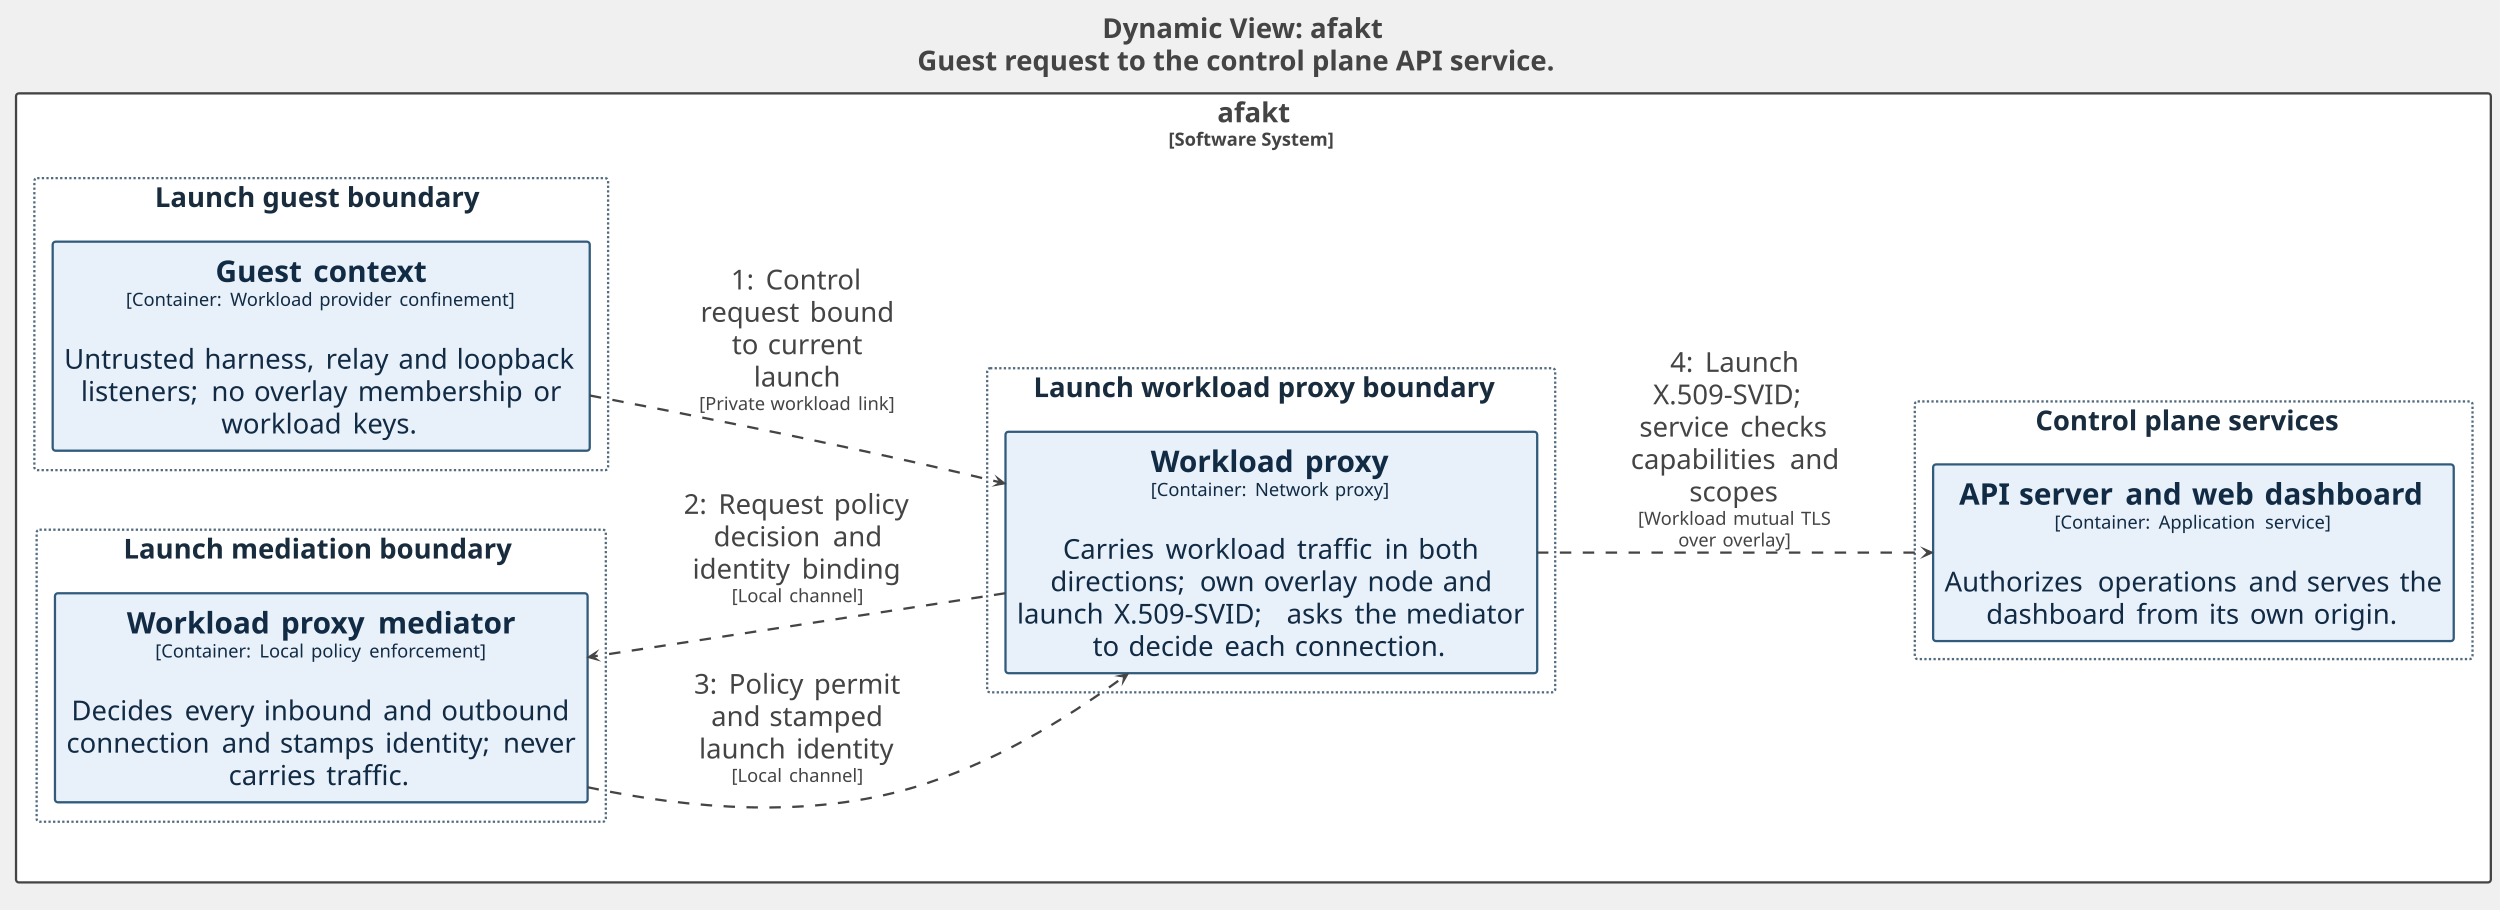
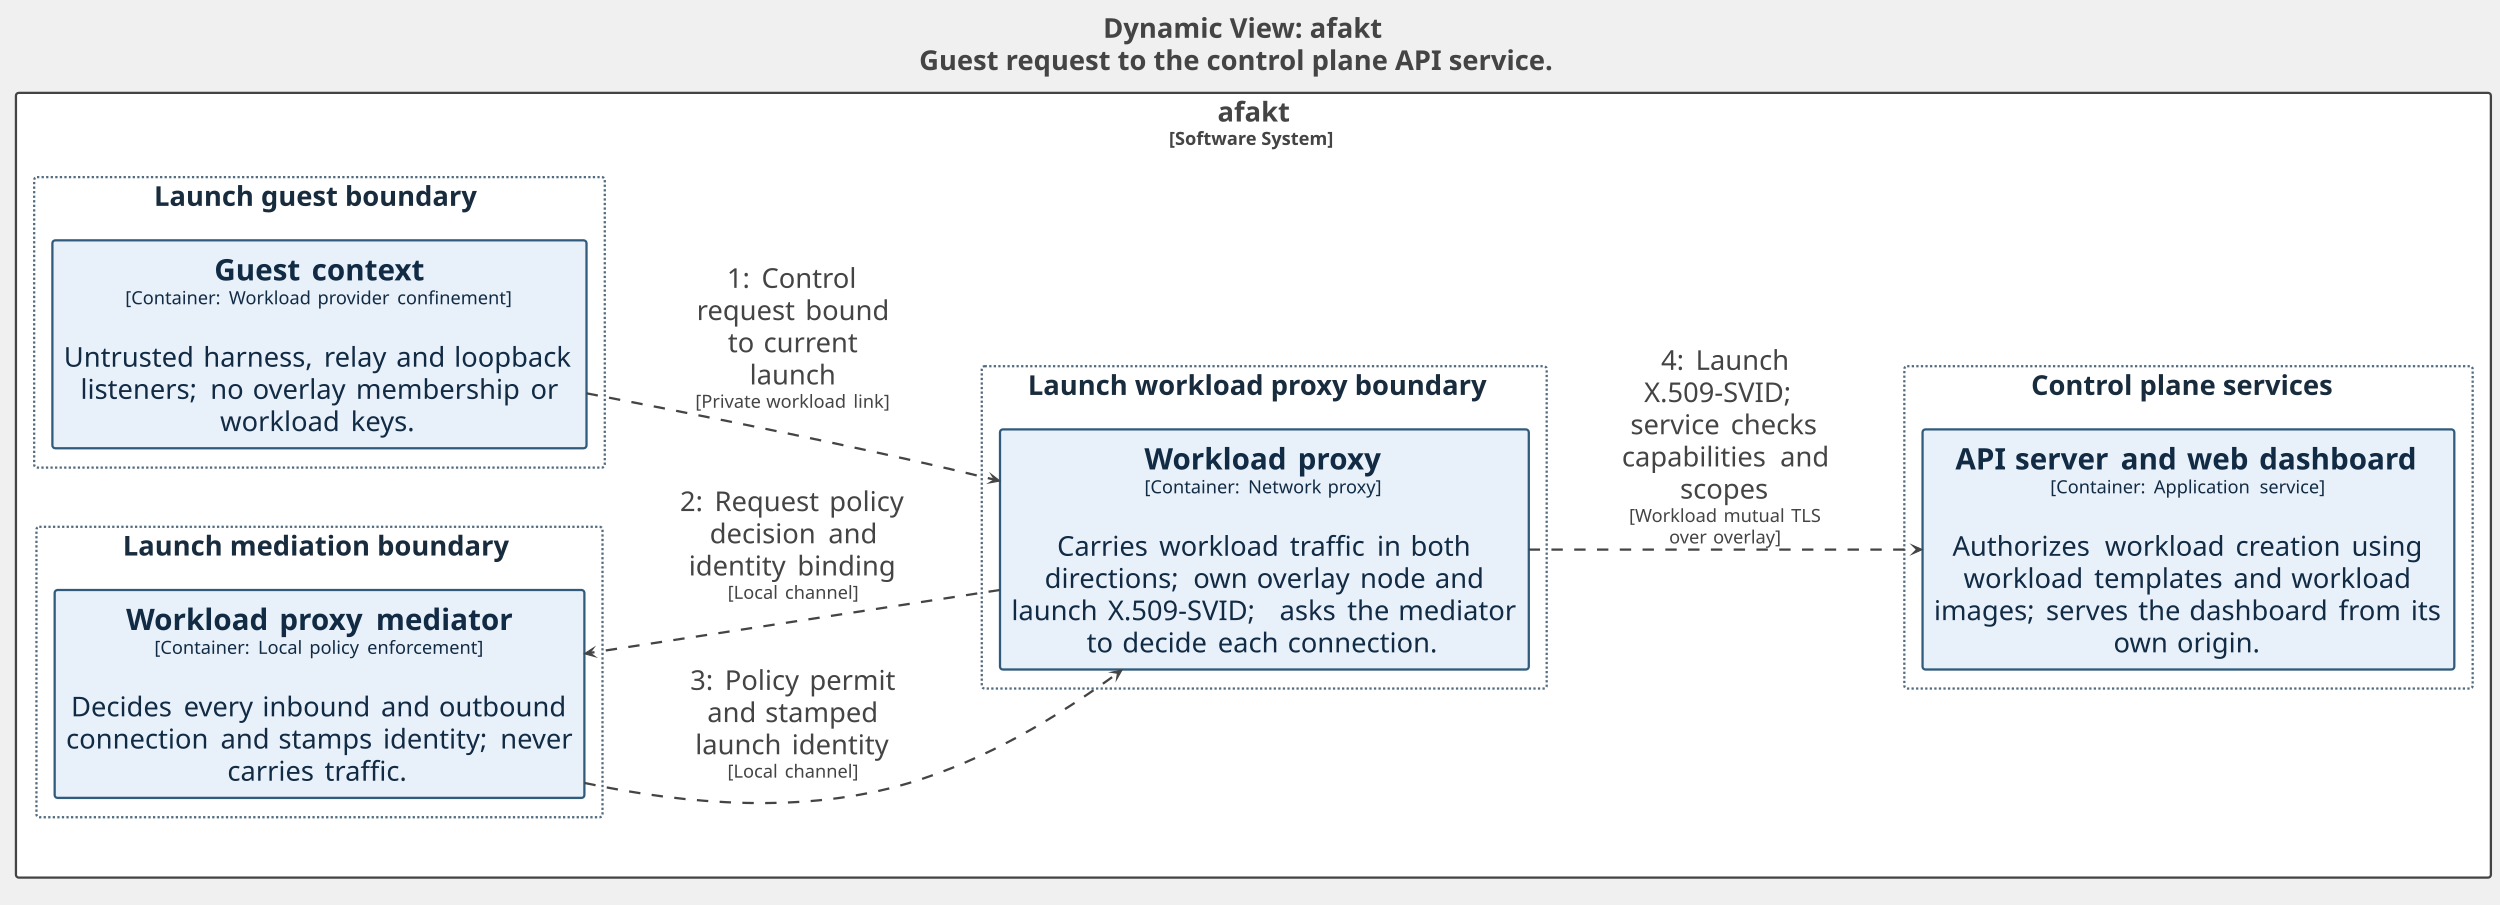
- <svg xmlns="http://www.w3.org/2000/svg" version="1.1" data-diagram-type="DESCRIPTION" style="width:2183px;height:794px;background:#FFFFFF;" width="2183px" height="794px" viewBox="0 0 2183 794" zoomAndPan="magnify" preserveAspectRatio="none" contentStyleType="text/css">
+ <svg xmlns="http://www.w3.org/2000/svg" version="1.1" data-diagram-type="DESCRIPTION" style="width:2195px;height:794px;background:#FFFFFF;" width="2195px" height="794px" viewBox="0 0 2195 794" zoomAndPan="magnify" preserveAspectRatio="none" contentStyleType="text/css">
  <defs />
  <g font-family="sans-serif" lengthAdjust="spacing">
    <g class="title" data-source-line="1">
-       <text x="962.539" y="33.203" fill="#444" font-size="24" textLength="250.922" font-weight="700">Dynamic View: afakt</text>
-       <text x="801.02" y="61.469" fill="#444" font-size="24" textLength="573.961" font-weight="700">Guest request to the control plane API service.</text>
+       <text x="968.539" y="33.203" fill="#444" font-size="24" textLength="250.922" font-weight="700">Dynamic View: afakt</text>
+       <text x="807.02" y="61.469" fill="#444" font-size="24" textLength="573.961" font-weight="700">Guest request to the control plane API service.</text>
    </g>
    <g class="cluster" data-qualified-name="afakt.n.size.16..Software System...size." id="ent0001" data-source-line="97">
-       <rect x="14" y="81.531" width="2161" height="689" fill="#FFF" style="stroke:#444;stroke-width:2;" rx="2.5" ry="2.5" />
-       <text x="1062.959" y="106.734" fill="#444" font-size="24" textLength="63.082" font-weight="700">afakt</text>
-       <text x="1020.32" y="127.266" fill="#444" font-size="16" textLength="148.359" font-weight="700">[Software System]</text>
+       <rect x="14" y="81.531" width="2173" height="689" fill="#FFF" style="stroke:#444;stroke-width:2;" rx="2.5" ry="2.5" />
+       <text x="1068.959" y="106.734" fill="#444" font-size="24" textLength="63.082" font-weight="700">afakt</text>
+       <text x="1026.32" y="127.266" fill="#444" font-size="16" textLength="148.359" font-weight="700">[Software System]</text>
    </g>
    <g class="cluster" data-qualified-name="afakt.n.size.16..Software System...size..group6" id="ent0002" data-source-line="98">
-       <rect x="1672" y="350.531" width="487" height="225" fill="#FFF" style="stroke:#536B7E;stroke-width:2;stroke-dasharray:2,2;" rx="2.5" ry="2.5" />
-       <text x="1777.295" y="375.734" fill="#182C3E" font-size="24" textLength="276.41" font-weight="700">Control plane services</text>
+       <rect x="1672" y="321.531" width="499" height="283" fill="#FFF" style="stroke:#536B7E;stroke-width:2;stroke-dasharray:2,2;" rx="2.5" ry="2.5" />
+       <text x="1783.295" y="346.734" fill="#182C3E" font-size="24" textLength="276.41" font-weight="700">Control plane services</text>
    </g>
    <g class="cluster" data-qualified-name="afakt.n.size.16..Software System...size..group7" id="ent0004" data-source-line="102">
      <rect x="30" y="155.531" width="501" height="255" fill="#FFF" style="stroke:#536B7E;stroke-width:2;stroke-dasharray:2,2;" rx="2.5" ry="2.5" />
      <text x="135.217" y="180.734" fill="#182C3E" font-size="24" textLength="290.566" font-weight="700">Launch guest boundary</text>
    </g>
    <g class="cluster" data-qualified-name="afakt.n.size.16..Software System...size..group8" id="ent0006" data-source-line="106">
      <rect x="32" y="462.531" width="497" height="255" fill="#FFF" style="stroke:#536B7E;stroke-width:2;stroke-dasharray:2,2;" rx="2.5" ry="2.5" />
      <text x="107.807" y="487.734" fill="#182C3E" font-size="24" textLength="345.387" font-weight="700">Launch mediation boundary</text>
    </g>
    <g class="cluster" data-qualified-name="afakt.n.size.16..Software System...size..group9" id="ent0008" data-source-line="110">
      <rect x="862" y="321.531" width="496" height="283" fill="#FFF" style="stroke:#536B7E;stroke-width:2;stroke-dasharray:2,2;" rx="2.5" ry="2.5" />
      <text x="902.443" y="346.734" fill="#182C3E" font-size="24" textLength="415.113" font-weight="700">Launch workload proxy boundary</text>
    </g>
    <g class="entity" data-qualified-name="afakt.n.size.16..Software System...size..group6.afakt.APIserverandwebdashboard" id="ent0003" data-source-line="99">
-       <rect x="1688" y="405.531" width="454.59" height="154.262" fill="#E8F1FA" style="stroke:#315B7D;stroke-width:2;" rx="2.5" ry="2.5" />
-       <text x="1710.716" y="440.668" fill="#122B44" font-size="26" textLength="43.71" font-weight="700">API</text>
-       <text x="1754.426" y="440.668" fill="#122B44" font-size="26" font-weight="700"> </text>
-       <text x="1762.996" y="440.668" fill="#122B44" font-size="26" textLength="84.233" font-weight="700">server</text>
-       <text x="1847.229" y="440.668" fill="#122B44" font-size="26" font-weight="700"> </text>
-       <text x="1855.798" y="440.668" fill="#122B44" font-size="26" textLength="49.588" font-weight="700">and</text>
-       <text x="1905.386" y="440.668" fill="#122B44" font-size="26" font-weight="700"> </text>
-       <text x="1913.956" y="440.668" fill="#122B44" font-size="26" textLength="54.895" font-weight="700">web</text>
-       <text x="1968.85" y="440.668" fill="#122B44" font-size="26" font-weight="700"> </text>
-       <text x="1977.419" y="440.668" fill="#122B44" font-size="26" textLength="142.454" font-weight="700">dashboard</text>
-       <text x="1793.936" y="461.621" fill="#122B44" font-size="16" textLength="85.93">[Container:</text>
-       <text x="1879.865" y="461.621" fill="#122B44" font-size="16"> </text>
-       <text x="1884.928" y="461.621" fill="#122B44" font-size="16" textLength="87.828">Application</text>
-       <text x="1972.756" y="461.621" fill="#122B44" font-size="16"> </text>
-       <text x="1977.818" y="461.621" fill="#122B44" font-size="16" textLength="58.836">service]</text>
-       <text x="1911.498" y="488.199" fill="#122B44" font-size="24"> </text>
-       <text x="1698" y="516.465" fill="#122B44" font-size="24" textLength="126.188">Authorizes</text>
-       <text x="1824.188" y="516.465" fill="#122B44" font-size="24"> </text>
-       <text x="1831.781" y="516.465" fill="#122B44" font-size="24" textLength="124.078">operations</text>
-       <text x="1955.859" y="516.465" fill="#122B44" font-size="24"> </text>
-       <text x="1963.453" y="516.465" fill="#122B44" font-size="24" textLength="43.254">and</text>
-       <text x="2006.707" y="516.465" fill="#122B44" font-size="24"> </text>
-       <text x="2014.301" y="516.465" fill="#122B44" font-size="24" textLength="73.453">serves</text>
-       <text x="2087.754" y="516.465" fill="#122B44" font-size="24"> </text>
-       <text x="2095.348" y="516.465" fill="#122B44" font-size="24" textLength="37.242">the</text>
-       <text x="1734.369" y="544.73" fill="#122B44" font-size="24" textLength="123.516">dashboard</text>
-       <text x="1857.885" y="544.73" fill="#122B44" font-size="24"> </text>
-       <text x="1865.479" y="544.73" fill="#122B44" font-size="24" textLength="55.793">from</text>
-       <text x="1921.271" y="544.73" fill="#122B44" font-size="24"> </text>
-       <text x="1928.865" y="544.73" fill="#122B44" font-size="24" textLength="28.148">its</text>
-       <text x="1957.014" y="544.73" fill="#122B44" font-size="24"> </text>
-       <text x="1964.607" y="544.73" fill="#122B44" font-size="24" textLength="48.129">own</text>
-       <text x="2012.736" y="544.73" fill="#122B44" font-size="24"> </text>
-       <text x="2020.33" y="544.73" fill="#122B44" font-size="24" textLength="75.891">origin.</text>
+       <rect x="1688" y="377.031" width="466.883" height="210.793" fill="#E8F1FA" style="stroke:#315B7D;stroke-width:2;" rx="2.5" ry="2.5" />
+       <text x="1716.863" y="412.168" fill="#122B44" font-size="26" textLength="43.71" font-weight="700">API</text>
+       <text x="1760.573" y="412.168" fill="#122B44" font-size="26" font-weight="700"> </text>
+       <text x="1769.142" y="412.168" fill="#122B44" font-size="26" textLength="84.233" font-weight="700">server</text>
+       <text x="1853.375" y="412.168" fill="#122B44" font-size="26" font-weight="700"> </text>
+       <text x="1861.945" y="412.168" fill="#122B44" font-size="26" textLength="49.588" font-weight="700">and</text>
+       <text x="1911.533" y="412.168" fill="#122B44" font-size="26" font-weight="700"> </text>
+       <text x="1920.102" y="412.168" fill="#122B44" font-size="26" textLength="54.895" font-weight="700">web</text>
+       <text x="1974.997" y="412.168" fill="#122B44" font-size="26" font-weight="700"> </text>
+       <text x="1983.566" y="412.168" fill="#122B44" font-size="26" textLength="142.454" font-weight="700">dashboard</text>
+       <text x="1800.082" y="433.121" fill="#122B44" font-size="16" textLength="85.93">[Container:</text>
+       <text x="1886.012" y="433.121" fill="#122B44" font-size="16"> </text>
+       <text x="1891.074" y="433.121" fill="#122B44" font-size="16" textLength="87.828">Application</text>
+       <text x="1978.902" y="433.121" fill="#122B44" font-size="16"> </text>
+       <text x="1983.965" y="433.121" fill="#122B44" font-size="16" textLength="58.836">service]</text>
+       <text x="1917.645" y="459.699" fill="#122B44" font-size="24"> </text>
+       <text x="1714.289" y="487.965" fill="#122B44" font-size="24" textLength="126.188">Authorizes</text>
+       <text x="1840.477" y="487.965" fill="#122B44" font-size="24"> </text>
+       <text x="1848.07" y="487.965" fill="#122B44" font-size="24" textLength="107.121">workload</text>
+       <text x="1955.191" y="487.965" fill="#122B44" font-size="24"> </text>
+       <text x="1962.785" y="487.965" fill="#122B44" font-size="24" textLength="94.289">creation</text>
+       <text x="2057.074" y="487.965" fill="#122B44" font-size="24"> </text>
+       <text x="2064.668" y="487.965" fill="#122B44" font-size="24" textLength="63.926">using</text>
+       <text x="1723.986" y="516.23" fill="#122B44" font-size="24" textLength="107.121">workload</text>
+       <text x="1831.107" y="516.23" fill="#122B44" font-size="24"> </text>
+       <text x="1838.701" y="516.23" fill="#122B44" font-size="24" textLength="114.633">templates</text>
+       <text x="1953.334" y="516.23" fill="#122B44" font-size="24"> </text>
+       <text x="1960.928" y="516.23" fill="#122B44" font-size="24" textLength="43.254">and</text>
+       <text x="2004.182" y="516.23" fill="#122B44" font-size="24"> </text>
+       <text x="2011.775" y="516.23" fill="#122B44" font-size="24" textLength="107.121">workload</text>
+       <text x="1698" y="544.496" fill="#122B44" font-size="24" textLength="90.762">images;</text>
+       <text x="1788.762" y="544.496" fill="#122B44" font-size="24"> </text>
+       <text x="1796.355" y="544.496" fill="#122B44" font-size="24" textLength="73.453">serves</text>
+       <text x="1869.809" y="544.496" fill="#122B44" font-size="24"> </text>
+       <text x="1877.402" y="544.496" fill="#122B44" font-size="24" textLength="37.242">the</text>
+       <text x="1914.645" y="544.496" fill="#122B44" font-size="24"> </text>
+       <text x="1922.238" y="544.496" fill="#122B44" font-size="24" textLength="123.516">dashboard</text>
+       <text x="2045.754" y="544.496" fill="#122B44" font-size="24"> </text>
+       <text x="2053.348" y="544.496" fill="#122B44" font-size="24" textLength="55.793">from</text>
+       <text x="2109.141" y="544.496" fill="#122B44" font-size="24"> </text>
+       <text x="2116.734" y="544.496" fill="#122B44" font-size="24" textLength="28.148">its</text>
+       <text x="1855.635" y="572.762" fill="#122B44" font-size="24" textLength="48.129">own</text>
+       <text x="1903.764" y="572.762" fill="#122B44" font-size="24"> </text>
+       <text x="1911.357" y="572.762" fill="#122B44" font-size="24" textLength="75.891">origin.</text>
    </g>
    <g class="entity" data-qualified-name="afakt.n.size.16..Software System...size..group7.afakt.Guestcontext" id="ent0005" data-source-line="103">
      <rect x="46" y="211.031" width="468.957" height="182.527" fill="#E8F1FA" style="stroke:#315B7D;stroke-width:2;" rx="2.5" ry="2.5" />
      <text x="188.133" y="246.168" fill="#122B44" font-size="26" textLength="76.934" font-weight="700">Guest</text>
      <text x="265.066" y="246.168" fill="#122B44" font-size="26" font-weight="700"> </text>
      <text x="273.636" y="246.168" fill="#122B44" font-size="26" textLength="99.188" font-weight="700">context</text>
      <text x="109.955" y="267.121" fill="#122B44" font-size="16" textLength="85.93">[Container:</text>
      <text x="195.885" y="267.121" fill="#122B44" font-size="16"> </text>
      <text x="200.947" y="267.121" fill="#122B44" font-size="16" textLength="72.773">Workload</text>
      <text x="273.721" y="267.121" fill="#122B44" font-size="16"> </text>
      <text x="278.783" y="267.121" fill="#122B44" font-size="16" textLength="64.883">provider</text>
      <text x="343.666" y="267.121" fill="#122B44" font-size="16"> </text>
      <text x="348.729" y="267.121" fill="#122B44" font-size="16" textLength="102.273">confinement]</text>
      <text x="276.682" y="293.699" fill="#122B44" font-size="24"> </text>
      <text x="56" y="321.965" fill="#122B44" font-size="24" textLength="114.902">Untrusted</text>
      <text x="170.902" y="321.965" fill="#122B44" font-size="24"> </text>
      <text x="178.496" y="321.965" fill="#122B44" font-size="24" textLength="98.297">harness,</text>
      <text x="276.793" y="321.965" fill="#122B44" font-size="24"> </text>
      <text x="284.387" y="321.965" fill="#122B44" font-size="24" textLength="55.922">relay</text>
      <text x="340.309" y="321.965" fill="#122B44" font-size="24"> </text>
      <text x="347.902" y="321.965" fill="#122B44" font-size="24" textLength="43.254">and</text>
      <text x="391.156" y="321.965" fill="#122B44" font-size="24"> </text>
      <text x="398.75" y="321.965" fill="#122B44" font-size="24" textLength="106.207">loopback</text>
      <text x="70.637" y="350.23" fill="#122B44" font-size="24" textLength="106.371">listeners;</text>
      <text x="177.008" y="350.23" fill="#122B44" font-size="24"> </text>
      <text x="184.602" y="350.23" fill="#122B44" font-size="24" textLength="29.637">no</text>
      <text x="214.238" y="350.23" fill="#122B44" font-size="24"> </text>
      <text x="221.832" y="350.23" fill="#122B44" font-size="24" textLength="83.086">overlay</text>
      <text x="304.918" y="350.23" fill="#122B44" font-size="24"> </text>
      <text x="312.512" y="350.23" fill="#122B44" font-size="24" textLength="145.652">membership</text>
      <text x="458.164" y="350.23" fill="#122B44" font-size="24"> </text>
      <text x="465.758" y="350.23" fill="#122B44" font-size="24" textLength="24.563">or</text>
      <text x="193.238" y="378.496" fill="#122B44" font-size="24" textLength="107.121">workload</text>
      <text x="300.359" y="378.496" fill="#122B44" font-size="24"> </text>
      <text x="307.953" y="378.496" fill="#122B44" font-size="24" textLength="59.766">keys.</text>
    </g>
    <g class="entity" data-qualified-name="afakt.n.size.16..Software System...size..group8.afakt.Workloadproxymediator" id="ent0007" data-source-line="107">
      <rect x="48" y="518.031" width="465.09" height="182.527" fill="#E8F1FA" style="stroke:#315B7D;stroke-width:2;" rx="2.5" ry="2.5" />
      <text x="110.726" y="553.168" fill="#122B44" font-size="26" textLength="125.95" font-weight="700">Workload</text>
      <text x="236.676" y="553.168" fill="#122B44" font-size="26" font-weight="700"> </text>
      <text x="245.246" y="553.168" fill="#122B44" font-size="26" textLength="76.172" font-weight="700">proxy</text>
      <text x="321.417" y="553.168" fill="#122B44" font-size="26" font-weight="700"> </text>
      <text x="329.987" y="553.168" fill="#122B44" font-size="26" textLength="120.377" font-weight="700">mediator</text>
      <text x="135.537" y="574.121" fill="#122B44" font-size="16" textLength="85.93">[Container:</text>
      <text x="221.467" y="574.121" fill="#122B44" font-size="16"> </text>
      <text x="226.529" y="574.121" fill="#122B44" font-size="16" textLength="40.016">Local</text>
      <text x="266.545" y="574.121" fill="#122B44" font-size="16"> </text>
      <text x="271.607" y="574.121" fill="#122B44" font-size="16" textLength="45.703">policy</text>
      <text x="317.311" y="574.121" fill="#122B44" font-size="16"> </text>
      <text x="322.373" y="574.121" fill="#122B44" font-size="16" textLength="103.18">enforcement]</text>
      <text x="276.748" y="600.699" fill="#122B44" font-size="24"> </text>
      <text x="62.359" y="628.965" fill="#122B44" font-size="24" textLength="91.289">Decides</text>
      <text x="153.648" y="628.965" fill="#122B44" font-size="24"> </text>
      <text x="161.242" y="628.965" fill="#122B44" font-size="24" textLength="61.523">every</text>
      <text x="222.766" y="628.965" fill="#122B44" font-size="24"> </text>
      <text x="230.359" y="628.965" fill="#122B44" font-size="24" textLength="96.574">inbound</text>
      <text x="326.934" y="628.965" fill="#122B44" font-size="24"> </text>
      <text x="334.527" y="628.965" fill="#122B44" font-size="24" textLength="43.254">and</text>
      <text x="377.781" y="628.965" fill="#122B44" font-size="24"> </text>
      <text x="385.375" y="628.965" fill="#122B44" font-size="24" textLength="113.355">outbound</text>
      <text x="58" y="657.23" fill="#122B44" font-size="24" textLength="128.039">connection</text>
      <text x="186.039" y="657.23" fill="#122B44" font-size="24"> </text>
      <text x="193.633" y="657.23" fill="#122B44" font-size="24" textLength="43.254">and</text>
      <text x="236.887" y="657.23" fill="#122B44" font-size="24"> </text>
      <text x="244.48" y="657.23" fill="#122B44" font-size="24" textLength="84.211">stamps</text>
      <text x="328.691" y="657.23" fill="#122B44" font-size="24"> </text>
      <text x="336.285" y="657.23" fill="#122B44" font-size="24" textLength="95.332">identity;</text>
      <text x="431.617" y="657.23" fill="#122B44" font-size="24"> </text>
      <text x="439.211" y="657.23" fill="#122B44" font-size="24" textLength="63.879">never</text>
      <text x="199.621" y="685.496" fill="#122B44" font-size="24" textLength="77.73">carries</text>
      <text x="277.352" y="685.496" fill="#122B44" font-size="24"> </text>
      <text x="284.945" y="685.496" fill="#122B44" font-size="24" textLength="76.523">traffic.</text>
    </g>
    <g class="entity" data-qualified-name="afakt.n.size.16..Software System...size..group9.afakt.Workloadproxy" id="ent0009" data-source-line="111">
      <rect x="878" y="377.031" width="464.281" height="210.793" fill="#E8F1FA" style="stroke:#315B7D;stroke-width:2;" rx="2.5" ry="2.5" />
      <text x="1004.795" y="412.168" fill="#122B44" font-size="26" textLength="125.95" font-weight="700">Workload</text>
      <text x="1130.745" y="412.168" fill="#122B44" font-size="26" font-weight="700"> </text>
      <text x="1139.314" y="412.168" fill="#122B44" font-size="26" textLength="76.172" font-weight="700">proxy</text>
      <text x="1004.816" y="433.121" fill="#122B44" font-size="16" textLength="85.93">[Container:</text>
      <text x="1090.746" y="433.121" fill="#122B44" font-size="16"> </text>
      <text x="1095.809" y="433.121" fill="#122B44" font-size="16" textLength="64.773">Network</text>
      <text x="1160.582" y="433.121" fill="#122B44" font-size="16"> </text>
      <text x="1165.645" y="433.121" fill="#122B44" font-size="16" textLength="49.82">proxy]</text>
      <text x="1106.344" y="459.699" fill="#122B44" font-size="24"> </text>
      <text x="928.131" y="487.965" fill="#122B44" font-size="24" textLength="82.043">Carries</text>
      <text x="1010.174" y="487.965" fill="#122B44" font-size="24"> </text>
      <text x="1017.768" y="487.965" fill="#122B44" font-size="24" textLength="107.121">workload</text>
      <text x="1124.889" y="487.965" fill="#122B44" font-size="24"> </text>
      <text x="1132.482" y="487.965" fill="#122B44" font-size="24" textLength="68.93">traffic</text>
      <text x="1201.412" y="487.965" fill="#122B44" font-size="24"> </text>
      <text x="1209.006" y="487.965" fill="#122B44" font-size="24" textLength="21.832">in</text>
      <text x="1230.838" y="487.965" fill="#122B44" font-size="24"> </text>
      <text x="1238.432" y="487.965" fill="#122B44" font-size="24" textLength="53.719">both</text>
      <text x="917.209" y="516.23" fill="#122B44" font-size="24" textLength="122.906">directions;</text>
      <text x="1040.115" y="516.23" fill="#122B44" font-size="24"> </text>
      <text x="1047.709" y="516.23" fill="#122B44" font-size="24" textLength="48.129">own</text>
      <text x="1095.838" y="516.23" fill="#122B44" font-size="24"> </text>
      <text x="1103.432" y="516.23" fill="#122B44" font-size="24" textLength="83.086">overlay</text>
      <text x="1186.518" y="516.23" fill="#122B44" font-size="24"> </text>
      <text x="1194.111" y="516.23" fill="#122B44" font-size="24" textLength="58.113">node</text>
      <text x="1252.225" y="516.23" fill="#122B44" font-size="24"> </text>
      <text x="1259.818" y="516.23" fill="#122B44" font-size="24" textLength="43.254">and</text>
      <text x="888" y="544.496" fill="#122B44" font-size="24" textLength="77.168">launch</text>
      <text x="965.168" y="544.496" fill="#122B44" font-size="24"> </text>
      <text x="972.762" y="544.496" fill="#122B44" font-size="24" textLength="143.133">X.509-SVID;</text>
      <text x="1115.895" y="544.496" fill="#122B44" font-size="24"> </text>
      <text x="1123.488" y="544.496" fill="#122B44" font-size="24" textLength="51.75">asks</text>
      <text x="1175.238" y="544.496" fill="#122B44" font-size="24"> </text>
      <text x="1182.832" y="544.496" fill="#122B44" font-size="24" textLength="37.242">the</text>
      <text x="1220.074" y="544.496" fill="#122B44" font-size="24"> </text>
      <text x="1227.668" y="544.496" fill="#122B44" font-size="24" textLength="104.613">mediator</text>
      <text x="954.076" y="572.762" fill="#122B44" font-size="24" textLength="23.719">to</text>
      <text x="977.795" y="572.762" fill="#122B44" font-size="24"> </text>
      <text x="985.389" y="572.762" fill="#122B44" font-size="24" textLength="76.184">decide</text>
      <text x="1061.572" y="572.762" fill="#122B44" font-size="24"> </text>
      <text x="1069.166" y="572.762" fill="#122B44" font-size="24" textLength="53.813">each</text>
      <text x="1122.979" y="572.762" fill="#122B44" font-size="24"> </text>
      <text x="1130.572" y="572.762" fill="#122B44" font-size="24" textLength="135.633">connection.</text>
    </g>
    <g class="link" data-entity-1="ent0005" data-entity-2="ent0009" id="lnk10" data-link-type="dependency">
      <polygon points="877.948,422.324,870.152,416.306,873.09,421.139,868.257,424.078,877.948,422.324" fill="#444" style="stroke:#444;stroke-width:1;stroke-linejoin:miter;stroke-miterlimit:10;" />
      <path d="M515.086,345.353 C603.893,362.382 705.844,382.833 798,403.531 C823.954,409.361 846.188,414.579 873.09,421.139" style="stroke:#444;stroke-width:2;stroke-dasharray:10,10;" fill="none" />
      <text x="638.213" y="252.734" fill="#444" font-size="24" textLength="22.77">1:</text>
      <text x="660.982" y="252.734" fill="#444" font-size="24"> </text>
      <text x="668.576" y="252.734" fill="#444" font-size="24" textLength="86.719">Control</text>
      <text x="611.699" y="281" fill="#444" font-size="24" textLength="87.773">request</text>
      <text x="699.473" y="281" fill="#444" font-size="24"> </text>
      <text x="707.066" y="281" fill="#444" font-size="24" textLength="74.742">bound</text>
      <text x="639.063" y="309.266" fill="#444" font-size="24" textLength="23.719">to</text>
      <text x="662.781" y="309.266" fill="#444" font-size="24"> </text>
      <text x="670.375" y="309.266" fill="#444" font-size="24" textLength="84.07">current</text>
      <text x="658.17" y="337.531" fill="#444" font-size="24" textLength="77.168">launch</text>
      <text x="610.5" y="358.063" fill="#444" font-size="16" textLength="57.234">[Private</text>
      <text x="667.734" y="358.063" fill="#444" font-size="16"> </text>
      <text x="672.797" y="358.063" fill="#444" font-size="16" textLength="71.414">workload</text>
      <text x="744.211" y="358.063" fill="#444" font-size="16"> </text>
      <text x="749.273" y="358.063" fill="#444" font-size="16" textLength="33.734">link]</text>
    </g>
    <g class="link" data-entity-1="ent0009" data-entity-2="ent0007" id="lnk11" data-link-type="dependency">
      <polygon points="513.105,573.986,522.608,576.574,518.047,573.227,521.394,568.667,513.105,573.986" fill="#444" style="stroke:#444;stroke-width:1;stroke-linejoin:miter;stroke-miterlimit:10;" />
      <path d="M877.809,518.013 C763.95,535.488 631.962,555.744 518.047,573.227" style="stroke:#444;stroke-width:2;stroke-dasharray:10,10;" fill="none" />
      <text x="597" y="448.734" fill="#444" font-size="24" textLength="22.77">2:</text>
      <text x="619.77" y="448.734" fill="#444" font-size="24"> </text>
      <text x="627.363" y="448.734" fill="#444" font-size="24" textLength="93.129">Request</text>
      <text x="720.492" y="448.734" fill="#444" font-size="24"> </text>
      <text x="728.086" y="448.734" fill="#444" font-size="24" textLength="68.555">policy</text>
      <text x="623.139" y="477" fill="#444" font-size="24" textLength="96.516">decision</text>
      <text x="719.654" y="477" fill="#444" font-size="24"> </text>
      <text x="727.248" y="477" fill="#444" font-size="24" textLength="43.254">and</text>
      <text x="604.734" y="505.266" fill="#444" font-size="24" textLength="87.738">identity</text>
      <text x="692.473" y="505.266" fill="#444" font-size="24"> </text>
      <text x="700.066" y="505.266" fill="#444" font-size="24" textLength="88.84">binding</text>
      <text x="638.898" y="525.797" fill="#444" font-size="16" textLength="45.219">[Local</text>
      <text x="684.117" y="525.797" fill="#444" font-size="16"> </text>
      <text x="689.18" y="525.797" fill="#444" font-size="16" textLength="65.563">channel]</text>
    </g>
    <g class="link" data-entity-1="ent0007" data-entity-2="ent0009" id="lnk12" data-link-type="dependency">
      <polygon points="985.173,588.198,975.545,590.269,981.133,591.144,980.259,596.733,985.173,588.198" fill="#444" style="stroke:#444;stroke-width:1;stroke-linejoin:miter;stroke-miterlimit:10;" />
      <path d="M513.088,687.414 C603.268,706.661 706.684,714.92 798,687.531 C865.207,667.374 927.27,630.425 981.133,591.144" style="stroke:#444;stroke-width:2;stroke-dasharray:10,10;" fill="none" />
      <text x="606" y="605.734" fill="#444" font-size="24" textLength="22.77">3:</text>
      <text x="628.77" y="605.734" fill="#444" font-size="24"> </text>
      <text x="636.363" y="605.734" fill="#444" font-size="24" textLength="66.715">Policy</text>
      <text x="703.078" y="605.734" fill="#444" font-size="24"> </text>
      <text x="710.672" y="605.734" fill="#444" font-size="24" textLength="76.617">permit</text>
      <text x="620.994" y="634" fill="#444" font-size="24" textLength="43.254">and</text>
      <text x="664.248" y="634" fill="#444" font-size="24"> </text>
      <text x="671.842" y="634" fill="#444" font-size="24" textLength="100.453">stamped</text>
      <text x="610.395" y="662.266" fill="#444" font-size="24" textLength="77.168">launch</text>
      <text x="687.563" y="662.266" fill="#444" font-size="24"> </text>
      <text x="695.156" y="662.266" fill="#444" font-size="24" textLength="87.738">identity</text>
      <text x="638.723" y="682.797" fill="#444" font-size="16" textLength="45.219">[Local</text>
      <text x="683.941" y="682.797" fill="#444" font-size="16"> </text>
      <text x="689.004" y="682.797" fill="#444" font-size="16" textLength="65.563">channel]</text>
    </g>
    <g class="link" data-entity-1="ent0009" data-entity-2="ent0003" id="lnk13" data-link-type="dependency">
-       <polygon points="1687.776,482.531,1678.776,478.531,1682.776,482.531,1678.776,486.531,1687.776,482.531" fill="#444" style="stroke:#444;stroke-width:1;stroke-linejoin:miter;stroke-miterlimit:10;" />
-       <path d="M1342.058,482.531 C1450.667,482.531 1574.72,482.531 1682.776,482.531" style="stroke:#444;stroke-width:2;stroke-dasharray:10,10;" fill="none" />
+       <polygon points="1687.7,482.531,1678.7,478.531,1682.7,482.531,1678.7,486.531,1687.7,482.531" fill="#444" style="stroke:#444;stroke-width:1;stroke-linejoin:miter;stroke-miterlimit:10;" />
+       <path d="M1342.158,482.531 C1450.452,482.531 1574.201,482.531 1682.7,482.531" style="stroke:#444;stroke-width:2;stroke-dasharray:10,10;" fill="none" />
      <text x="1458.4" y="324.734" fill="#444" font-size="24" textLength="22.77">4:</text>
      <text x="1481.17" y="324.734" fill="#444" font-size="24"> </text>
      <text x="1488.764" y="324.734" fill="#444" font-size="24" textLength="83.027">Launch</text>
      <text x="1443.529" y="353" fill="#444" font-size="24" textLength="143.133">X.509-SVID;</text>
      <text x="1431.518" y="381.266" fill="#444" font-size="24" textLength="80.449">service</text>
      <text x="1511.967" y="381.266" fill="#444" font-size="24"> </text>
      <text x="1519.561" y="381.266" fill="#444" font-size="24" textLength="79.113">checks</text>
      <text x="1424" y="409.531" fill="#444" font-size="24" textLength="131.344">capabilities</text>
      <text x="1555.344" y="409.531" fill="#444" font-size="24"> </text>
      <text x="1562.938" y="409.531" fill="#444" font-size="24" textLength="43.254">and</text>
      <text x="1475.105" y="437.797" fill="#444" font-size="24" textLength="79.98">scopes</text>
      <text x="1430.291" y="458.328" fill="#444" font-size="16" textLength="77.977">[Workload</text>
      <text x="1508.268" y="458.328" fill="#444" font-size="16"> </text>
      <text x="1513.33" y="458.328" fill="#444" font-size="16" textLength="54.242">mutual</text>
      <text x="1567.572" y="458.328" fill="#444" font-size="16"> </text>
      <text x="1572.635" y="458.328" fill="#444" font-size="16" textLength="27.266">TLS</text>
      <text x="1465.482" y="477.172" fill="#444" font-size="16" textLength="33.57">over</text>
      <text x="1499.053" y="477.172" fill="#444" font-size="16"> </text>
      <text x="1504.115" y="477.172" fill="#444" font-size="16" textLength="60.594">overlay]</text>
    </g>
  </g>
</svg>
